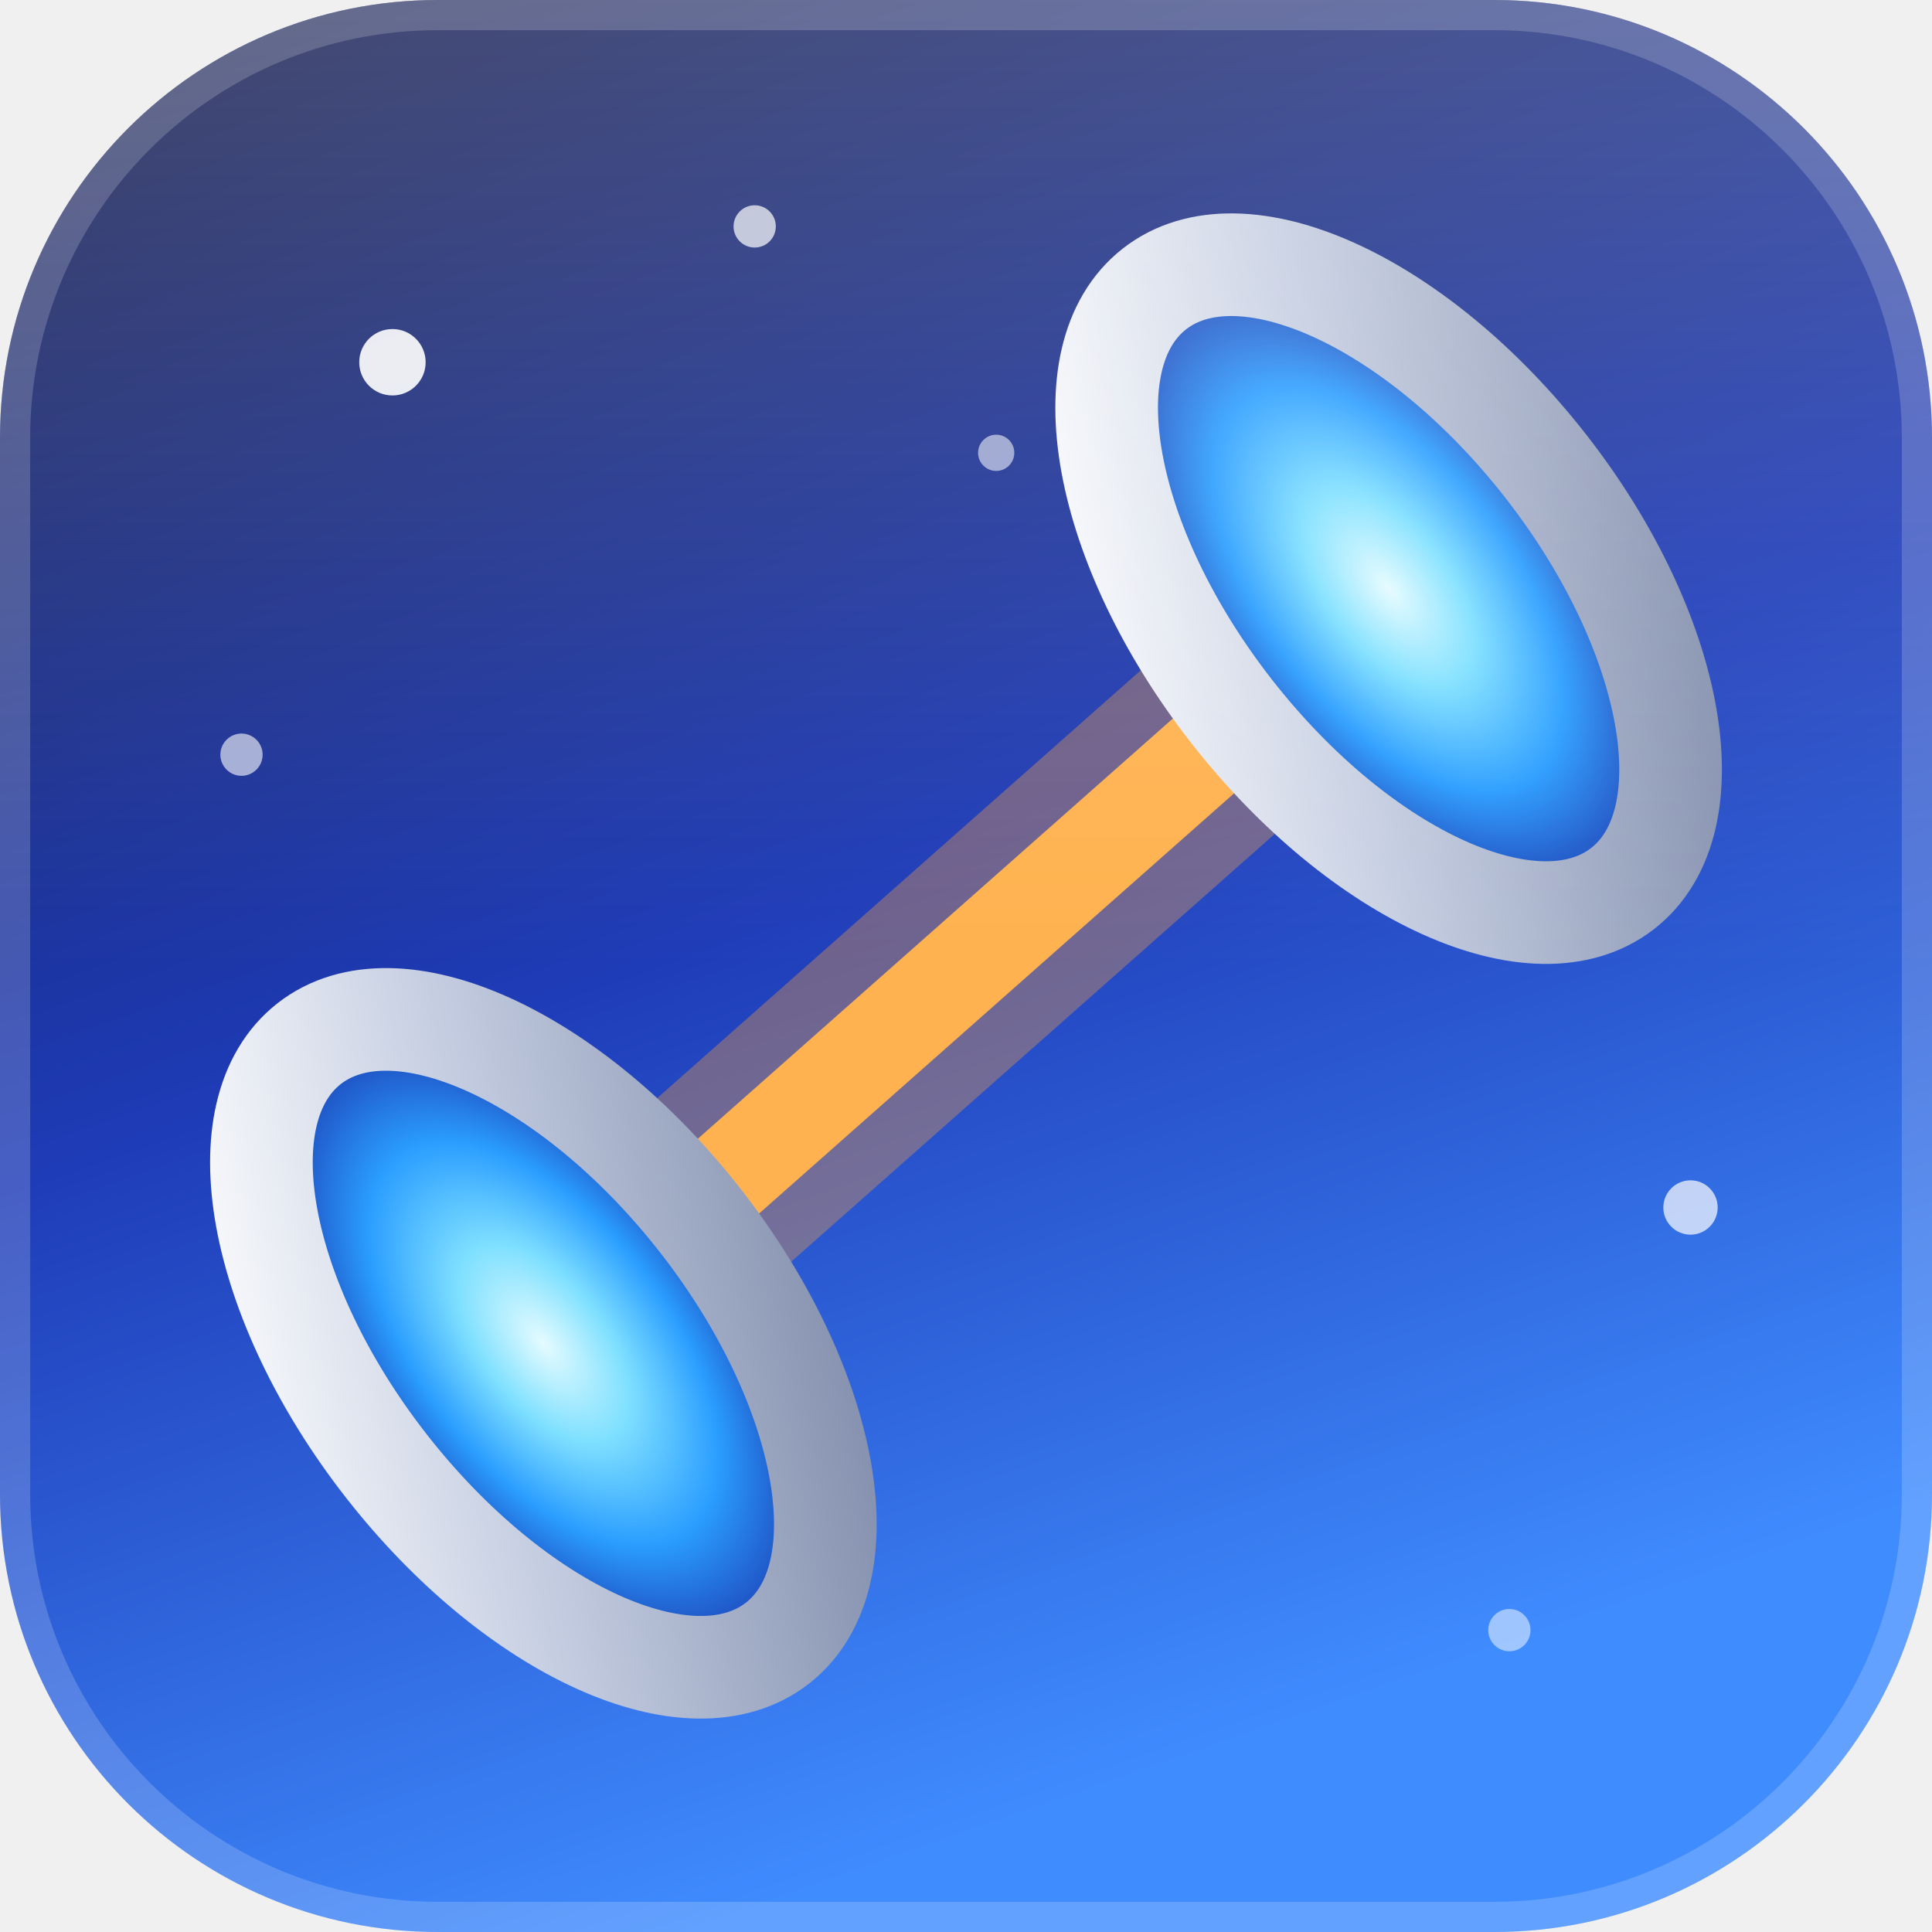
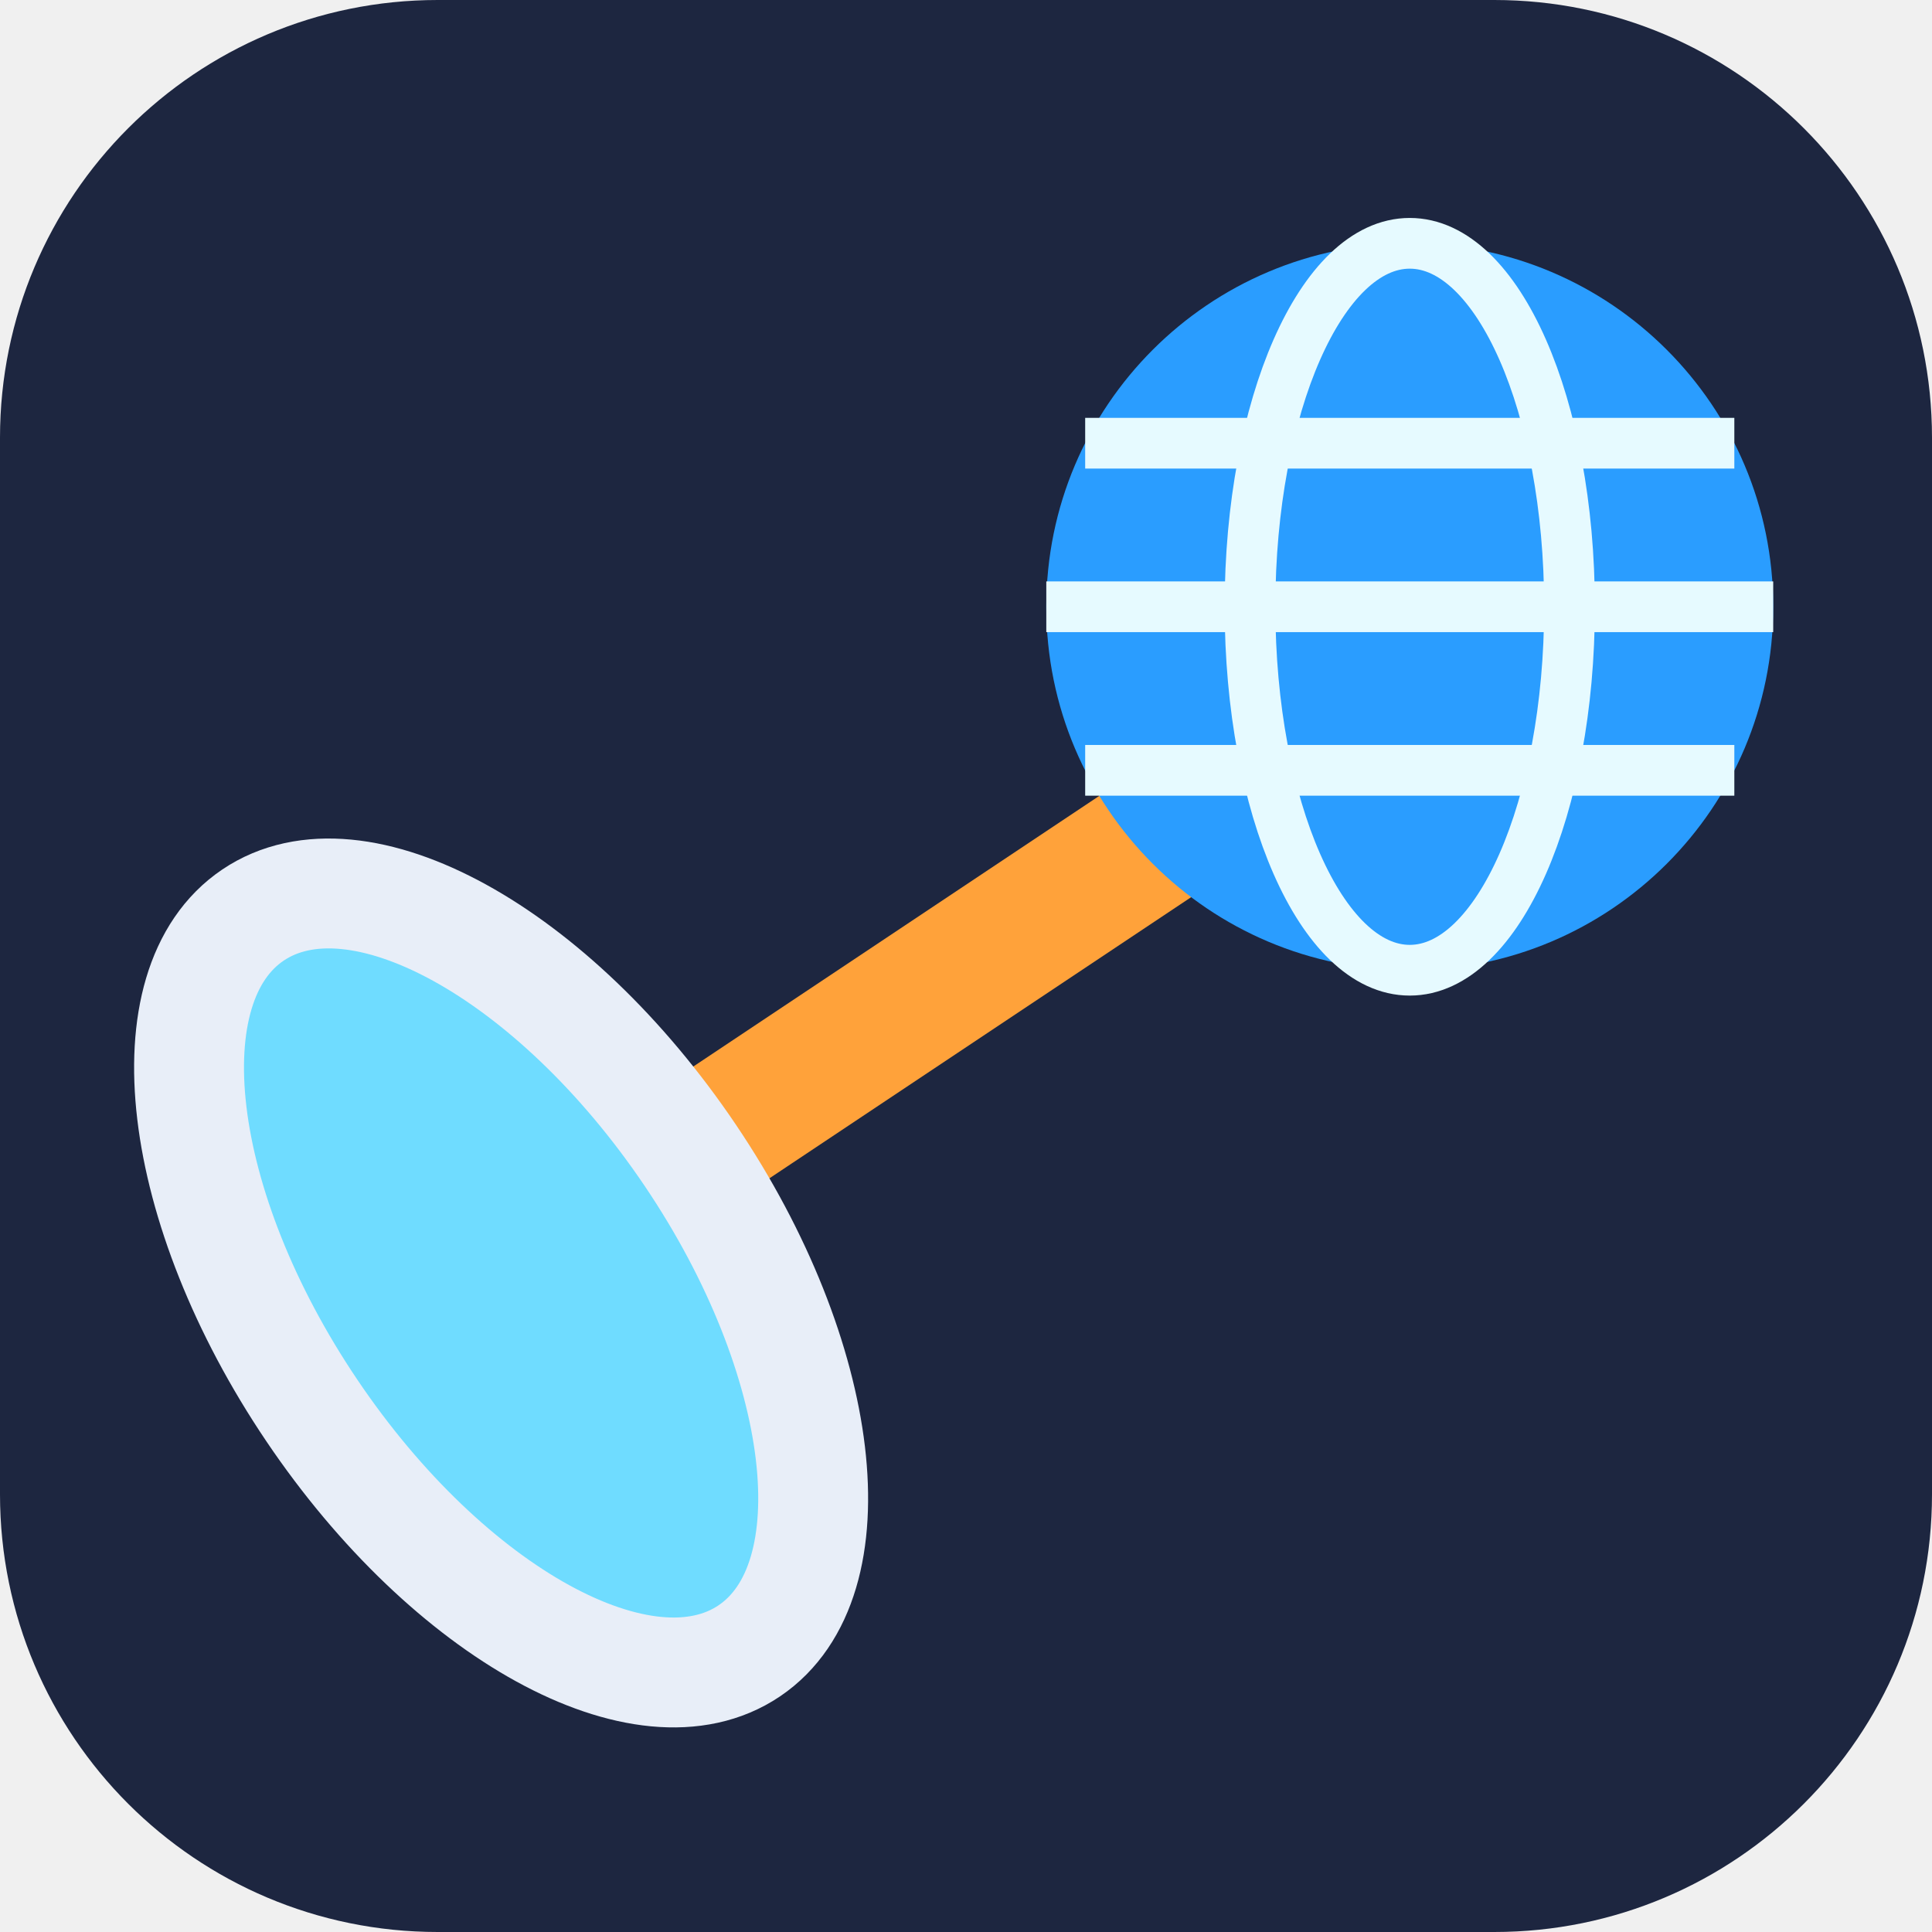
<svg xmlns="http://www.w3.org/2000/svg" viewBox="0 0 64 64">
-   <defs>
-     <linearGradient id="sky" x1="0" y1="0" x2=".35" y2="1">
-       <stop offset="0" stop-color="#0d1340" />
-       <stop offset=".55" stop-color="#1f3cb8" />
-       <stop offset="1" stop-color="#3f8cff" />
-     </linearGradient>
-     <radialGradient id="horizon" cx="50%" cy="50%" r="50%">
-       <stop offset="0" stop-color="#e4fbff" />
-       <stop offset=".3" stop-color="#7fe0ff" />
-       <stop offset=".62" stop-color="#2a9dff" />
-       <stop offset="1" stop-color="#1a2fa8" />
-     </radialGradient>
-     <linearGradient id="rim" x1="0" y1="0" x2="1" y2="1">
-       <stop offset="0" stop-color="#ffffff" />
-       <stop offset=".45" stop-color="#c3cce0" />
-       <stop offset="1" stop-color="#7d89a8" />
-     </linearGradient>
-     <linearGradient id="gloss" x1="0" y1="0" x2="0" y2="1">
-       <stop offset="0" stop-color="#fff" stop-opacity=".22" />
-       <stop offset=".5" stop-color="#fff" stop-opacity="0" />
-     </linearGradient>
-   </defs>
-   <rect width="64" height="64" rx="14.5" fill="url(#sky)" />
-   <g fill="#fff">
-     <circle cx="13" cy="12" r="1.1" opacity=".9" />
-     <circle cx="25" cy="7.5" r=".7" opacity=".7" />
-     <circle cx="8" cy="25" r=".7" opacity=".6" />
-     <circle cx="56" cy="40" r=".9" opacity=".7" />
-     <circle cx="50" cy="54" r=".7" opacity=".5" />
-     <circle cx="33" cy="15" r=".6" opacity=".55" />
+   <rect width="64" height="64" rx="14.5" fill="#1d2640" />
+   <g transform="translate(4 4) scale(1.4)">
+     <path d="M11 26 29 14" stroke="#ffa23a" stroke-width="3.2" stroke-linecap="round" />
+     <ellipse transform="translate(9 27.5) rotate(-34)" rx="5.4" ry="10.5" fill="#6fdcff" stroke="#e8eef8" stroke-width="2.6" />
+     <circle cx="30.5" cy="11.5" r="8.6" fill="#2a9dff" />
+     <g fill="none" stroke="#e6faff" stroke-width="1.2">
+       <ellipse cx="30.5" cy="11.5" rx="3.78" ry="8.6" />
+       <path d="M21.9 11.5h17.2M22.82 7.63h15.36M22.82 15.37h15.36" />
+     </g>
  </g>
-   <path d="M19 43.5 45 20.5" stroke="#ffa23a" stroke-opacity=".35" stroke-width="7" stroke-linecap="round" />
-   <path d="M19 43.5 45 20.5" stroke="#ffb24f" stroke-width="3.2" stroke-linecap="round" />
-   <g transform="translate(18 44.5) rotate(-38)">
-     <ellipse rx="6.6" ry="12.6" fill="url(#horizon)" />
-     <ellipse rx="6.6" ry="12.6" fill="none" stroke="url(#rim)" stroke-width="3.4" />
-   </g>
-   <g transform="translate(46 19.5) rotate(-38)">
-     <ellipse rx="6.6" ry="12.6" fill="url(#horizon)" />
-     <ellipse rx="6.6" ry="12.6" fill="none" stroke="url(#rim)" stroke-width="3.4" />
-   </g>
-   <rect width="64" height="64" rx="14.5" fill="url(#gloss)" />
-   <rect x=".5" y=".5" width="63" height="63" rx="14" fill="none" stroke="#fff" stroke-opacity=".18" />
</svg>
